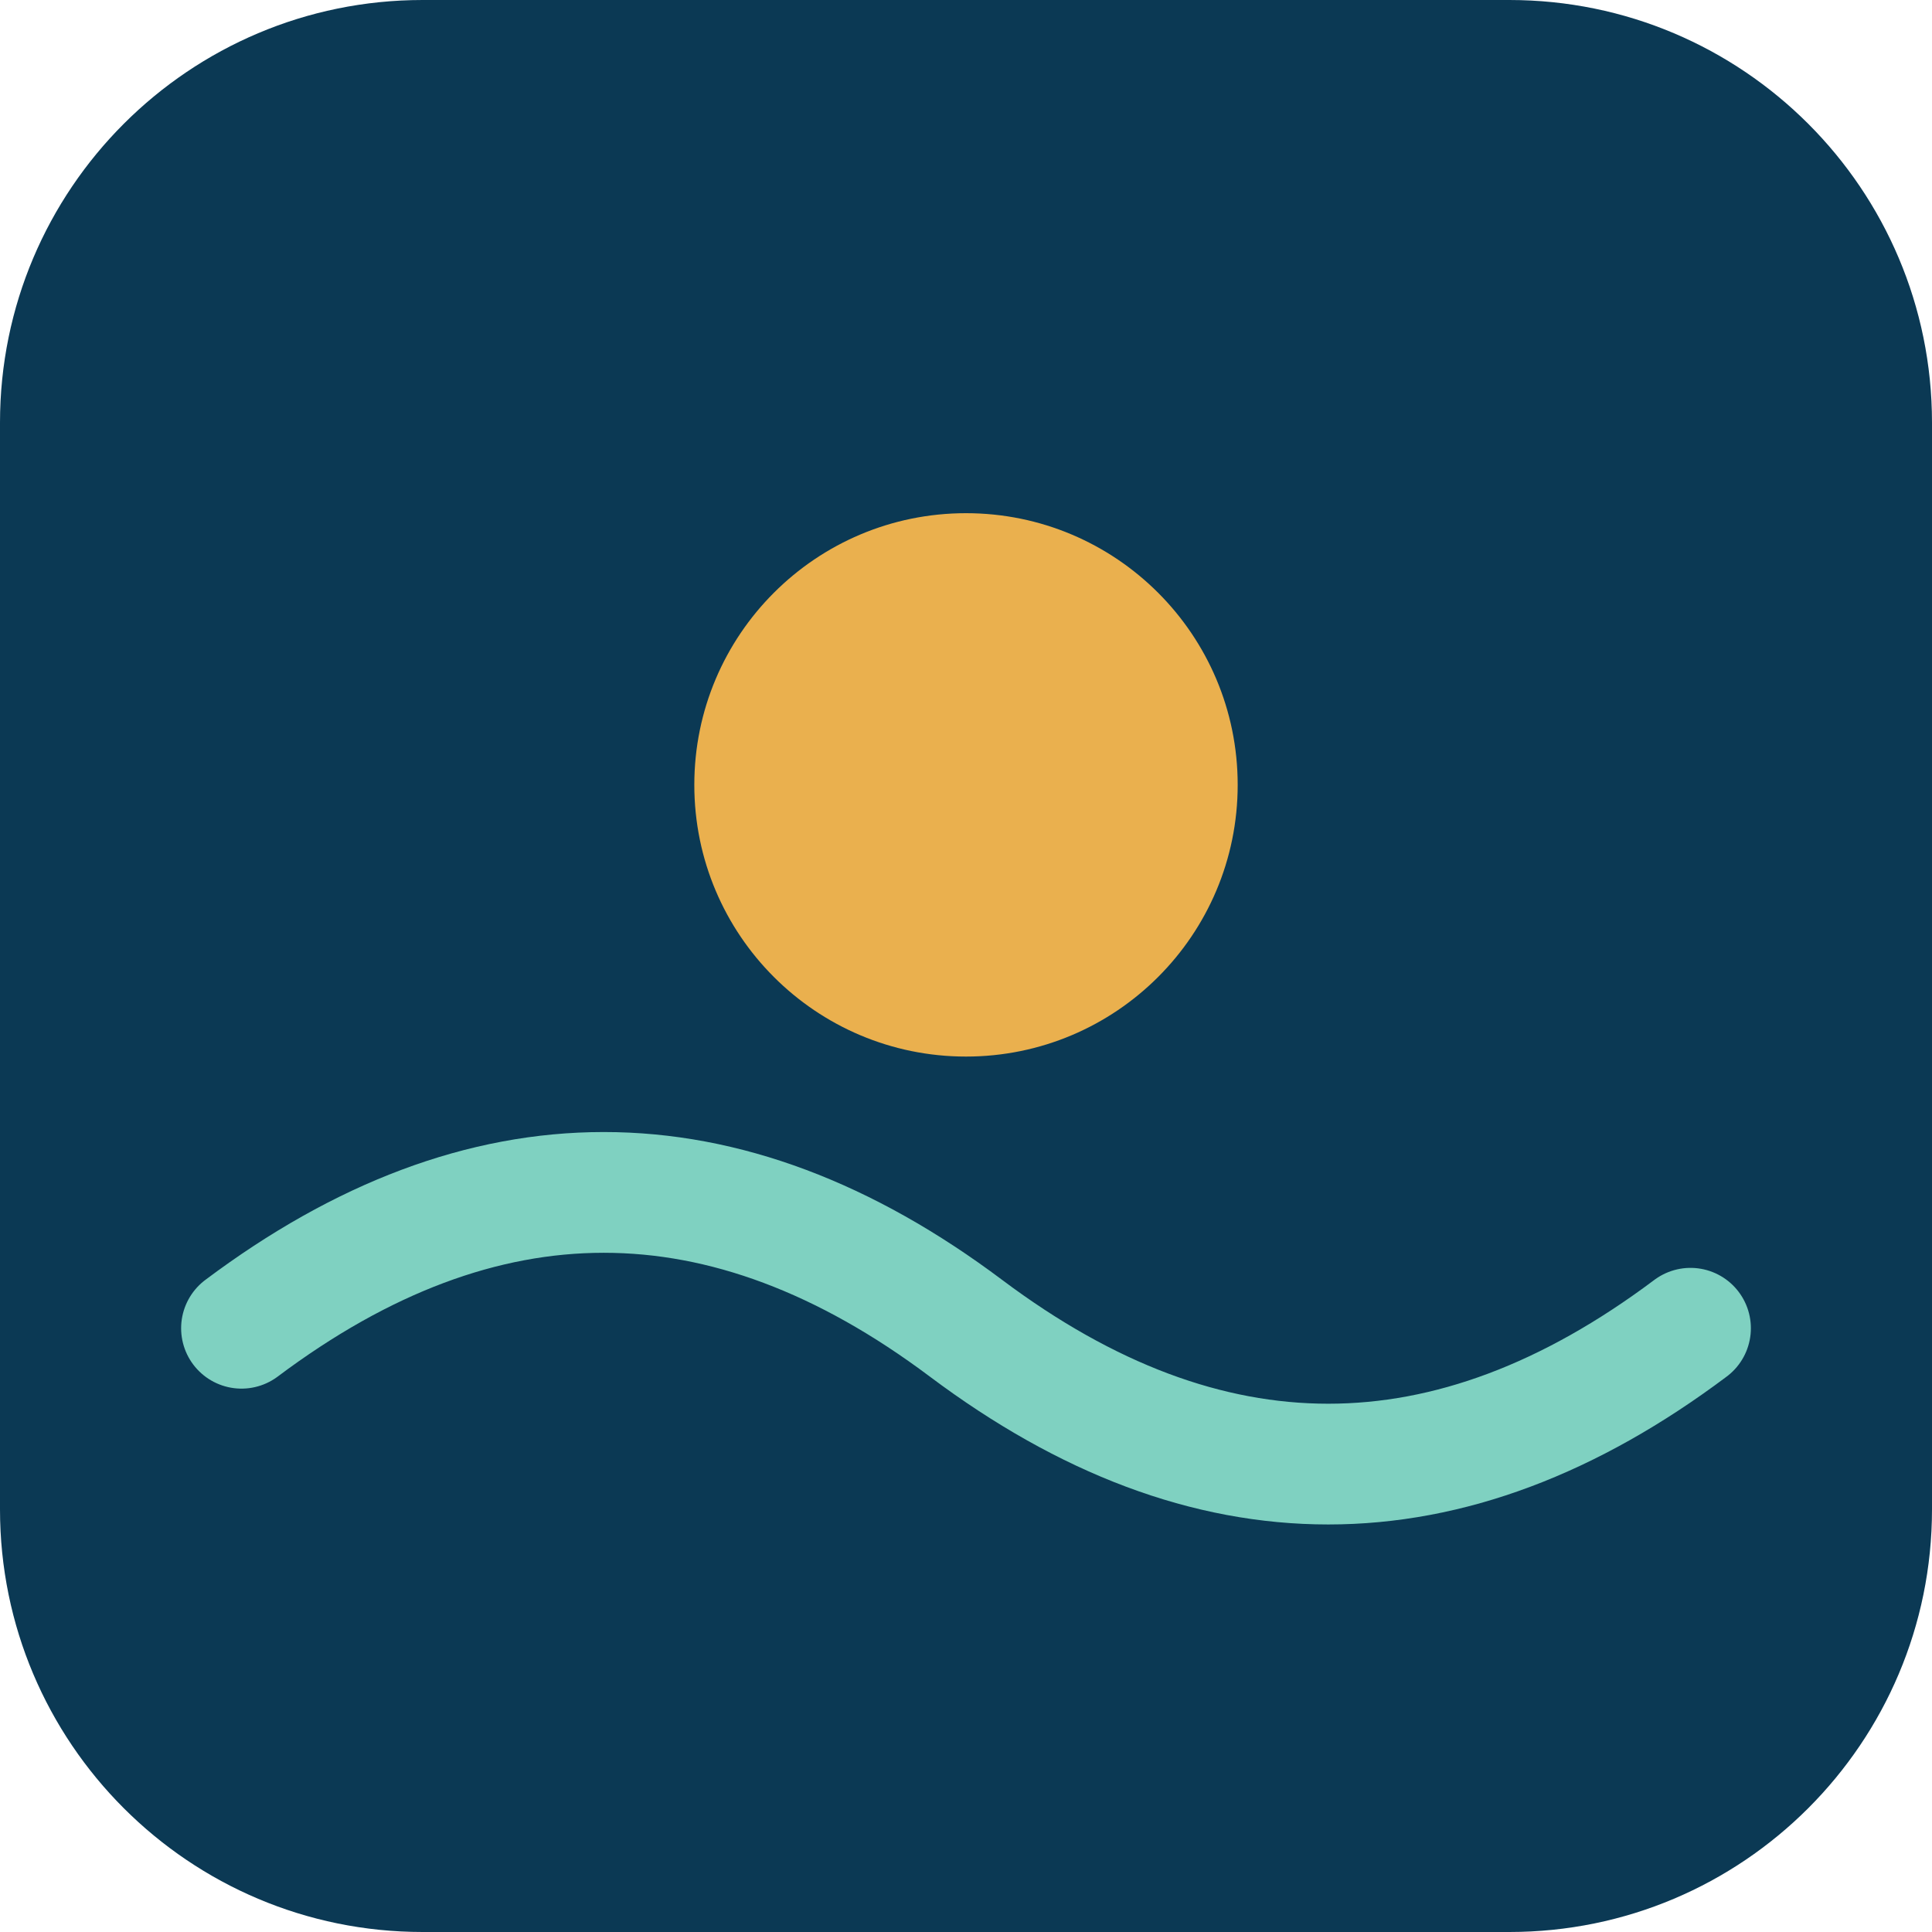
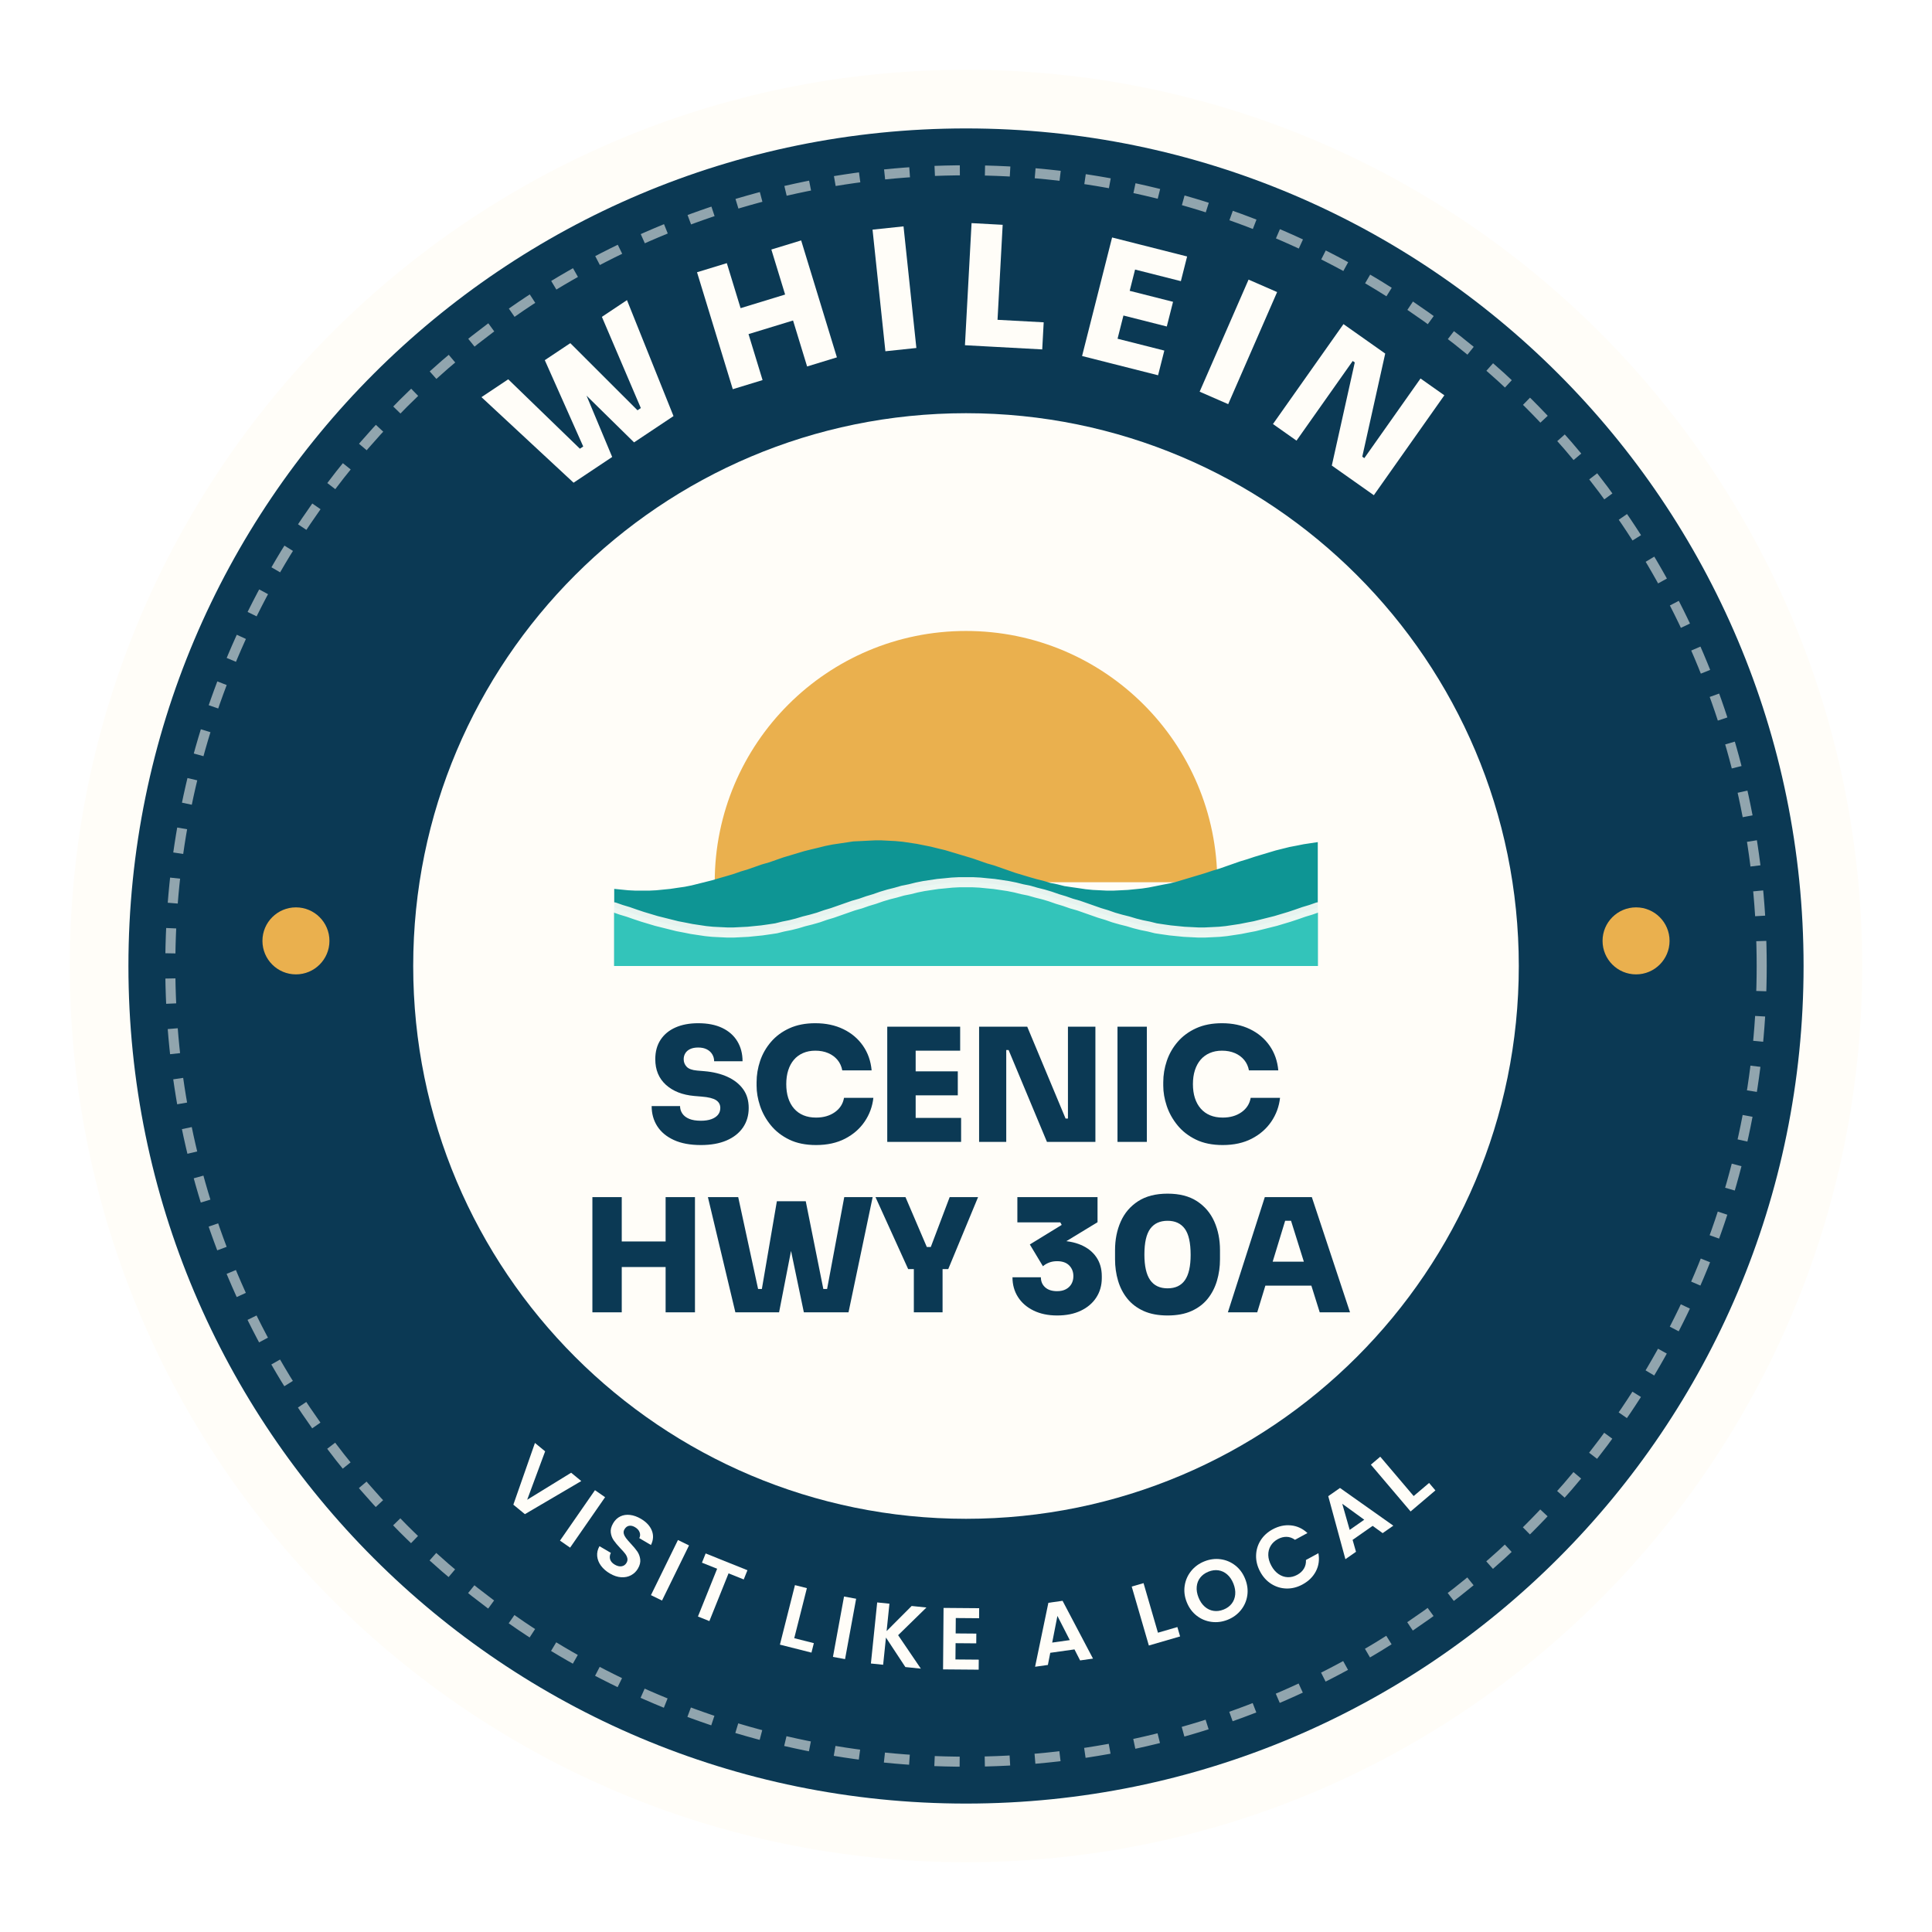
- <svg xmlns="http://www.w3.org/2000/svg" viewBox="0 0 64 64">
-   <rect width="64" height="64" rx="14" fill="#0B3954" />
-   <circle cx="32" cy="26" r="9" fill="#EAB04E" />
-   <path d="M8 44c8-6 16-6 24 0s16 6 24 0" stroke="#7FD1C1" stroke-width="4" fill="none" stroke-linecap="round" />
+ <svg xmlns="http://www.w3.org/2000/svg" width="553.6" height="553.6" viewBox="-16.8 -16.8 553.6 553.6">
+   <circle cx="260" cy="260" r="256.8" fill="#FFFDF8" />
+   <circle cx="260" cy="260" r="240" fill="#0B3954" />
+   <circle cx="260" cy="260" r="158.4" fill="#FFFDF8" />
+   <circle cx="260" cy="260" r="228.0" fill="none" stroke="#FFFDF8" stroke-width="2.88" stroke-dasharray="7.2 7.2" opacity="0.55" />
+   <path transform="translate(161.45,112.25) rotate(-33.70)" d="M-16.704 0.0 -25.056 -35.04H-15.84L-9.552 -6.0L-11.04 -7.104H-7.152L-8.832 -6.0L-4.08 -33.792H3.168L-3.408 0.0ZM4.128 0.0 -2.928 -33.792H4.704L10.272 -6.0L8.592 -7.104H12.24L10.992 -6.0L16.416 -35.04H25.056L17.712 0.0Z" fill="#FFFDF8" />
+   <path transform="translate(208.09,90.16) rotate(-17.00)" d="M6.672 0.0V-35.04H15.6V0.0ZM-15.6 0.0V-35.04H-6.672V0.0ZM-8.208 -13.776V-21.552H8.208V-13.776Z" fill="#FFFDF8" />
+   <path transform="translate(241.34,83.38) rotate(-6.03)" d="M-4.464 0.0V-35.04H4.464V0.0Z" fill="#FFFDF8" />
+   <path transform="translate(269.62,82.66) rotate(3.10)" d="M-9.936 0.0V-35.04H-1.008V0.0ZM-1.968 0.0V-7.776H12.24V0.0Z" fill="#FFFDF8" />
+   <path transform="translate(303.59,87.83) rotate(14.21)" d="M-10.656 0.0V-35.04H-2.016V0.0ZM-2.976 0.0V-7.296H11.808V0.0ZM-2.976 -14.16V-21.456H10.8V-14.16ZM-2.976 -27.744V-35.04H11.52V-27.744Z" fill="#FFFDF8" />
+   <path transform="translate(331.04,97.22) rotate(23.58)" d="M-4.464 0.0V-35.04H4.464V0.0Z" fill="#FFFDF8" />
+   <path transform="translate(362.41,114.90) rotate(35.21)" d="M-17.688 0.0V-35.04H-3.048L8.616 -7.104H10.296L9.336 -6.24V-35.04H17.688V0.0H2.952L-8.712 -27.936H-10.392L-9.432 -28.8V0.0Z" fill="#FFFDF8" />
+   <path transform="translate(131.96,415.72) rotate(39.43)" d="M8.581 -17.59 2.129 0.0H-2.155L-8.606 -17.59H-4.826L0.013 -3.604L4.826 -17.59Z" fill="#FFFDF8" />
+   <path transform="translate(145.11,425.66) rotate(34.74)" d="M1.764 -17.59V0.0H-1.764V-17.59Z" fill="#FFFDF8" />
+   <path transform="translate(157.92,433.85) rotate(30.42)" d="M-6.388 -5.065H-2.608Q-2.533 -3.982 -1.84 -3.352Q-1.147 -2.722 0.063 -2.722Q1.298 -2.722 2.003 -3.314Q2.709 -3.906 2.709 -4.864Q2.709 -5.645 2.23 -6.149Q1.751 -6.653 1.033 -6.943Q0.315 -7.232 -0.945 -7.585Q-2.659 -8.089 -3.73 -8.581Q-4.801 -9.072 -5.569 -10.067Q-6.338 -11.063 -6.338 -12.726Q-6.338 -14.288 -5.557 -15.448Q-4.775 -16.607 -3.364 -17.224Q-1.953 -17.842 -0.139 -17.842Q2.583 -17.842 4.284 -16.519Q5.985 -15.196 6.161 -12.827H2.281Q2.23 -13.734 1.512 -14.326Q0.794 -14.918 -0.391 -14.918Q-1.424 -14.918 -2.041 -14.389Q-2.659 -13.86 -2.659 -12.852Q-2.659 -12.146 -2.192 -11.68Q-1.726 -11.214 -1.033 -10.924Q-0.34 -10.634 0.92 -10.256Q2.633 -9.752 3.717 -9.248Q4.801 -8.744 5.582 -7.736Q6.363 -6.728 6.363 -5.09Q6.363 -3.679 5.632 -2.47Q4.901 -1.26 3.49 -0.542Q2.079 0.176 0.139 0.176Q-1.701 0.176 -3.175 -0.454Q-4.649 -1.084 -5.506 -2.268Q-6.363 -3.452 -6.388 -5.065Z" fill="#FFFDF8" />
+   <path transform="translate(171.31,441.05) rotate(26.10)" d="M1.764 -17.59V0.0H-1.764V-17.59Z" fill="#FFFDF8" />
+   <path transform="translate(184.84,447.06) rotate(21.89)" d="M6.439 -17.59V-14.742H1.751V0.0H-1.777V-14.742H-6.464V-17.59Z" fill="#FFFDF8" />
+   <path transform="translate(210.60,455.45) rotate(14.18)" d="M-0.517 -2.797H5.279V0.0H-4.045V-17.59H-0.517Z" fill="#FFFDF8" />
+   <path transform="translate(223.61,458.29) rotate(10.40)" d="M1.764 -17.59V0.0H-1.764V-17.59Z" fill="#FFFDF8" />
+   <path transform="translate(239.33,460.54) rotate(5.88)" d="M3.314 0.0 -3.087 -7.837V0.0H-6.615V-17.59H-3.087V-9.702L3.314 -17.59H7.573L0.315 -8.87L7.774 0.0Z" fill="#FFFDF8" />
+   <path transform="translate(258.39,461.59) rotate(0.46)" d="M-1.436 -14.742V-10.332H4.486V-7.535H-1.436V-2.873H5.242V0.0H-4.964V-17.615H5.242V-14.742Z" fill="#FFFDF8" />
+   <path transform="translate(288.08,459.63) rotate(-8.01)" d="M3.503 -3.352H-3.503L-4.662 0.0H-8.366L-2.041 -17.615H2.066L8.392 0.0H4.662ZM2.545 -6.174 0.0 -13.532 -2.545 -6.174Z" fill="#FFFDF8" />
+   <path transform="translate(316.28,453.58) rotate(-16.21)" d="M-0.517 -2.797H5.279V0.0H-4.045V-17.59H-0.517Z" fill="#FFFDF8" />
+   <path transform="translate(334.91,447.17) rotate(-21.81)" d="M-9.009 -8.845Q-9.009 -11.416 -7.799 -13.469Q-6.59 -15.523 -4.523 -16.682Q-2.457 -17.842 0.013 -17.842Q2.507 -17.842 4.561 -16.682Q6.615 -15.523 7.812 -13.469Q9.009 -11.416 9.009 -8.845Q9.009 -6.25 7.812 -4.196Q6.615 -2.142 4.549 -0.983Q2.482 0.176 0.013 0.176Q-2.457 0.176 -4.523 -0.983Q-6.59 -2.142 -7.799 -4.196Q-9.009 -6.25 -9.009 -8.845ZM5.38 -8.845Q5.38 -10.609 4.7 -11.932Q4.019 -13.255 2.81 -13.961Q1.6 -14.666 0.013 -14.666Q-1.575 -14.666 -2.797 -13.961Q-4.019 -13.255 -4.7 -11.932Q-5.38 -10.609 -5.38 -8.845Q-5.38 -7.081 -4.7 -5.746Q-4.019 -4.41 -2.797 -3.692Q-1.575 -2.974 0.013 -2.974Q1.6 -2.974 2.81 -3.692Q4.019 -4.41 4.7 -5.746Q5.38 -7.081 5.38 -8.845Z" fill="#FFFDF8" />
+   <path transform="translate(356.25,437.14) rotate(-28.52)" d="M0.126 -17.816Q3.074 -17.816 5.292 -16.304Q7.51 -14.792 8.392 -12.121H4.334Q3.73 -13.381 2.633 -14.011Q1.537 -14.641 0.101 -14.641Q-1.436 -14.641 -2.633 -13.923Q-3.83 -13.205 -4.498 -11.894Q-5.166 -10.584 -5.166 -8.82Q-5.166 -7.081 -4.498 -5.758Q-3.83 -4.435 -2.633 -3.717Q-1.436 -2.999 0.101 -2.999Q1.537 -2.999 2.633 -3.641Q3.73 -4.284 4.334 -5.544H8.392Q7.51 -2.848 5.305 -1.348Q3.1 0.151 0.126 0.151Q-2.394 0.151 -4.423 -0.995Q-6.451 -2.142 -7.623 -4.183Q-8.795 -6.224 -8.795 -8.82Q-8.795 -11.416 -7.623 -13.469Q-6.451 -15.523 -4.423 -16.67Q-2.394 -17.816 0.126 -17.816Z" fill="#FFFDF8" />
+   <path transform="translate(375.57,425.18) rotate(-34.98)" d="M3.503 -3.352H-3.503L-4.662 0.0H-8.366L-2.041 -17.615H2.066L8.392 0.0H4.662ZM2.545 -6.174 0.0 -13.532 -2.545 -6.174Z" fill="#FFFDF8" />
+   <path transform="translate(390.48,413.68) rotate(-40.33)" d="M-0.517 -2.797H5.279V0.0H-4.045V-17.59H-0.517Z" fill="#FFFDF8" />
+   <circle cx="68.0" cy="252.8" r="9.6" fill="#EAB04E" />
+   <circle cx="452.0" cy="252.8" r="9.6" fill="#EAB04E" />
+   <path d="M188.0,236.0 A72.0,72.0 0 0 1 332.0,236.0 Z" fill="#EAB04E" />
+   <path d="M159.2,237.9 L161.2,238.1 L163.2,238.3 L165.2,238.4 L167.3,238.4 L169.3,238.4 L171.3,238.3 L173.3,238.1 L175.3,237.9 L177.3,237.6 L179.4,237.3 L181.4,236.9 L183.4,236.4 L185.4,235.9 L187.4,235.4 L189.4,234.8 L191.5,234.2 L193.5,233.6 L195.5,232.9 L197.5,232.3 L199.5,231.6 L201.5,230.9 L203.6,230.3 L205.6,229.6 L207.6,228.9 L209.6,228.3 L211.6,227.7 L213.6,227.1 L215.6,226.6 L217.7,226.1 L219.7,225.6 L221.7,225.2 L223.7,224.9 L225.7,224.6 L227.7,224.3 L229.8,224.2 L231.8,224.1 L233.8,224.0 L235.8,224.0 L237.8,224.1 L239.8,224.2 L241.9,224.4 L243.9,224.7 L245.9,225.0 L247.9,225.4 L249.9,225.8 L251.9,226.3 L254.0,226.8 L256.0,227.4 L258.0,228.0 L260.0,228.6 L262.0,229.2 L264.0,229.9 L266.0,230.6 L268.1,231.2 L270.1,231.9 L272.1,232.6 L274.1,233.3 L276.1,233.9 L278.1,234.5 L280.2,235.1 L282.2,235.6 L284.2,236.2 L286.2,236.6 L288.2,237.1 L290.2,237.4 L292.3,237.7 L294.3,238.0 L296.3,238.2 L298.3,238.3 L300.3,238.4 L302.3,238.4 L304.4,238.3 L306.4,238.2 L308.4,238.0 L310.4,237.8 L312.4,237.5 L314.4,237.1 L316.4,236.7 L318.5,236.3 L320.5,235.8 L322.5,235.2 L324.5,234.6 L326.5,234.0 L328.5,233.4 L330.6,232.7 L332.6,232.1 L334.6,231.4 L336.6,230.7 L338.6,230.0 L340.6,229.4 L342.7,228.7 L344.7,228.1 L346.7,227.5 L348.7,226.9 L350.7,226.4 L352.7,225.9 L354.8,225.5 L356.8,225.1 L358.8,224.8 L360.8,224.5 L360.8,260.0 L159.2,260.0 Z" fill="#0E9594" />
+   <path d="M159.2,243.2 L161.2,243.9 L163.2,244.5 L165.2,245.2 L167.3,245.9 L169.3,246.5 L171.3,247.1 L173.3,247.6 L175.3,248.1 L177.3,248.6 L179.4,249.0 L181.4,249.4 L183.4,249.7 L185.4,250.0 L187.4,250.2 L189.4,250.3 L191.5,250.4 L193.5,250.4 L195.5,250.3 L197.5,250.2 L199.5,250.0 L201.5,249.8 L203.6,249.5 L205.6,249.2 L207.6,248.7 L209.6,248.3 L211.6,247.8 L213.6,247.2 L215.6,246.7 L217.7,246.1 L219.7,245.4 L221.7,244.8 L223.7,244.1 L225.7,243.4 L227.7,242.7 L229.8,242.1 L231.8,241.4 L233.8,240.8 L235.8,240.1 L237.8,239.5 L239.8,239.0 L241.9,238.4 L243.9,238.0 L245.9,237.5 L247.9,237.1 L249.9,236.8 L251.9,236.5 L254.0,236.3 L256.0,236.1 L258.0,236.0 L260.0,236.0 L262.0,236.0 L264.0,236.1 L266.0,236.3 L268.1,236.5 L270.1,236.8 L272.1,237.1 L274.1,237.5 L276.1,238.0 L278.1,238.4 L280.2,239.0 L282.2,239.5 L284.2,240.1 L286.2,240.8 L288.2,241.4 L290.2,242.1 L292.3,242.7 L294.3,243.4 L296.3,244.1 L298.3,244.8 L300.3,245.4 L302.3,246.1 L304.4,246.7 L306.4,247.2 L308.4,247.8 L310.4,248.3 L312.4,248.7 L314.4,249.2 L316.4,249.5 L318.5,249.8 L320.5,250.0 L322.5,250.2 L324.5,250.3 L326.5,250.4 L328.5,250.4 L330.6,250.3 L332.6,250.2 L334.6,250.0 L336.6,249.7 L338.6,249.4 L340.6,249.0 L342.7,248.6 L344.7,248.1 L346.7,247.6 L348.7,247.1 L350.7,246.5 L352.7,245.9 L354.8,245.2 L356.8,244.5 L358.8,243.9 L360.8,243.2 L360.8,260.0 L159.2,260.0 Z" fill="#33C4BA" />
+   <path d="M159.2,243.2 L161.2,243.9 L163.2,244.5 L165.2,245.2 L167.3,245.9 L169.3,246.5 L171.3,247.1 L173.3,247.6 L175.3,248.1 L177.3,248.6 L179.4,249.0 L181.4,249.4 L183.4,249.7 L185.4,250.0 L187.4,250.2 L189.4,250.3 L191.5,250.4 L193.5,250.4 L195.5,250.3 L197.5,250.2 L199.5,250.0 L201.5,249.8 L203.6,249.5 L205.6,249.2 L207.6,248.7 L209.6,248.3 L211.6,247.8 L213.6,247.2 L215.6,246.7 L217.7,246.1 L219.7,245.4 L221.7,244.8 L223.7,244.1 L225.7,243.4 L227.7,242.7 L229.8,242.1 L231.8,241.4 L233.8,240.8 L235.8,240.1 L237.8,239.5 L239.8,239.0 L241.9,238.4 L243.9,238.0 L245.9,237.5 L247.9,237.1 L249.9,236.8 L251.9,236.5 L254.0,236.3 L256.0,236.1 L258.0,236.0 L260.0,236.0 L262.0,236.0 L264.0,236.1 L266.0,236.3 L268.1,236.5 L270.1,236.8 L272.1,237.1 L274.1,237.5 L276.1,238.0 L278.1,238.4 L280.2,239.0 L282.2,239.5 L284.2,240.1 L286.2,240.8 L288.2,241.4 L290.2,242.1 L292.3,242.7 L294.3,243.4 L296.3,244.1 L298.3,244.8 L300.3,245.4 L302.3,246.1 L304.4,246.7 L306.4,247.2 L308.4,247.8 L310.4,248.3 L312.4,248.7 L314.4,249.2 L316.4,249.5 L318.5,249.8 L320.5,250.0 L322.5,250.2 L324.5,250.3 L326.5,250.4 L328.5,250.4 L330.6,250.3 L332.6,250.2 L334.6,250.0 L336.6,249.7 L338.6,249.4 L340.6,249.0 L342.7,248.6 L344.7,248.1 L346.7,247.6 L348.7,247.1 L350.7,246.5 L352.7,245.9 L354.8,245.2 L356.8,244.5 L358.8,243.9 L360.8,243.2" fill="none" stroke="#FFFDF8" stroke-width="2.9" stroke-linecap="round" opacity="0.9" />
+   <path d="M184.034 311.304Q179.421 311.304 176.279 309.857Q173.136 308.41 171.531 305.901Q169.926 303.391 169.926 300.135H178.065Q178.065 301.311 178.72 302.283Q179.376 303.256 180.687 303.798Q181.999 304.341 184.034 304.341Q185.797 304.341 187.041 303.889Q188.284 303.436 188.94 302.622Q189.595 301.809 189.595 300.678Q189.595 299.231 188.375 298.44Q187.154 297.648 184.26 297.422L182.134 297.242Q177.025 296.789 173.995 294.031Q170.966 291.273 170.966 286.706Q170.966 283.45 172.48 281.144Q173.995 278.838 176.753 277.617Q179.512 276.396 183.265 276.396Q187.335 276.396 190.161 277.753Q192.987 279.109 194.479 281.573Q195.971 284.038 195.971 287.294H187.832Q187.832 286.208 187.289 285.304Q186.747 284.4 185.729 283.88Q184.712 283.36 183.265 283.36Q181.908 283.36 180.981 283.789Q180.054 284.219 179.58 284.987Q179.105 285.756 179.105 286.706Q179.105 287.972 179.964 288.876Q180.823 289.781 182.948 289.961L185.074 290.142Q188.781 290.459 191.63 291.748Q194.479 293.036 196.107 295.252Q197.735 297.468 197.735 300.678Q197.735 303.889 196.084 306.285Q194.434 308.682 191.382 309.993Q188.329 311.304 184.034 311.304Z" fill="#0B3954" />
+   <path d="M217.043 311.304Q212.566 311.304 209.356 309.744Q206.145 308.184 204.065 305.629Q201.985 303.075 200.99 300.09Q199.996 297.106 199.996 294.302V293.308Q199.996 290.188 201.013 287.181Q202.03 284.173 204.133 281.732Q206.236 279.29 209.401 277.843Q212.566 276.396 216.817 276.396Q221.339 276.396 224.843 278.092Q228.347 279.787 230.473 282.84Q232.598 285.892 232.96 289.916H224.549Q224.232 288.198 223.192 286.932Q222.152 285.666 220.525 284.965Q218.897 284.264 216.817 284.264Q214.872 284.264 213.312 284.942Q211.752 285.62 210.69 286.864Q209.627 288.107 209.062 289.871Q208.497 291.634 208.497 293.85Q208.497 296.066 209.062 297.829Q209.627 299.593 210.735 300.859Q211.843 302.125 213.425 302.781Q215.008 303.436 217.043 303.436Q220.208 303.436 222.401 301.899Q224.594 300.362 225.046 297.784H233.457Q233.05 301.492 230.97 304.567Q228.89 307.642 225.363 309.473Q221.836 311.304 217.043 311.304Z" fill="#0B3954" />
+   <path d="M237.436 310.4V277.391H245.575V310.4ZM244.671 310.4V303.527H258.598V310.4ZM244.671 297.061V290.188H257.649V297.061ZM244.671 284.264V277.391H258.327V284.264Z" fill="#0B3954" />
+   <path d="M263.753 310.4V277.391H277.545L288.533 303.708H290.115L289.211 304.522V277.391H297.079V310.4H283.197L272.209 284.083H270.626L271.531 283.269V310.4Z" fill="#0B3954" />
+   <path d="M303.409 310.4V277.391H311.82V310.4Z" fill="#0B3954" />
+   <path d="M333.57 311.304Q329.093 311.304 325.883 309.744Q322.672 308.184 320.592 305.629Q318.512 303.075 317.517 300.09Q316.523 297.106 316.523 294.302V293.308Q316.523 290.188 317.54 287.181Q318.557 284.173 320.66 281.732Q322.763 279.29 325.928 277.843Q329.093 276.396 333.344 276.396Q337.866 276.396 341.37 278.092Q344.874 279.787 347 282.84Q349.125 285.892 349.487 289.916H341.076Q340.76 288.198 339.72 286.932Q338.68 285.666 337.052 284.965Q335.424 284.264 333.344 284.264Q331.399 284.264 329.839 284.942Q328.279 285.62 327.217 286.864Q326.154 288.107 325.589 289.871Q325.024 291.634 325.024 293.85Q325.024 296.066 325.589 297.829Q326.154 299.593 327.262 300.859Q328.37 302.125 329.952 302.781Q331.535 303.436 333.57 303.436Q336.735 303.436 338.928 301.899Q341.121 300.362 341.573 297.784H349.984Q349.577 301.492 347.497 304.567Q345.417 307.642 341.89 309.473Q338.363 311.304 333.57 311.304Z" fill="#0B3954" />
+   <path d="M173.927 359.236V326.226H182.338V359.236ZM152.946 359.236V326.226H161.357V359.236ZM159.91 346.258V338.933H175.374V346.258Z" fill="#0B3954" />
+   <path d="M193.914 359.236 186.046 326.226H194.728L200.651 353.583L199.249 352.543H202.912L201.33 353.583L205.806 327.402H212.634L206.439 359.236ZM213.538 359.236 206.891 327.402H214.081L219.326 353.583L217.744 352.543H221.18L220.005 353.583L225.114 326.226H233.253L226.335 359.236Z" fill="#0B3954" />
+   <path d="M243.428 346.846 234.067 326.226H242.659L248.944 340.922L247.769 340.515H251.024L249.758 340.922L255.32 326.226H263.459L254.913 346.846ZM245.055 359.236V345.761H253.285V359.236Z" fill="#0B3954" />
+   <path d="M286.113 360.14Q282.225 360.14 279.331 358.716Q276.437 357.291 274.877 354.827Q273.317 352.362 273.317 349.197H281.456Q281.456 350.961 282.677 352.068Q283.898 353.176 286.113 353.176Q287.606 353.176 288.646 352.611Q289.686 352.046 290.228 351.074Q290.771 350.101 290.771 348.881Q290.771 347.027 289.573 345.806Q288.374 344.585 286.113 344.585Q284.802 344.585 283.785 344.992Q282.767 345.399 282.044 346.032L278.291 339.792L287.425 334.185L287.018 333.461H274.718V326.226H297.689V333.416L285.797 340.651L281.999 339.249Q282.948 338.978 284.011 338.842Q285.073 338.707 286.204 338.707Q290.093 338.707 292.941 339.927Q295.79 341.148 297.35 343.432Q298.91 345.715 298.91 348.881V349.423Q298.91 352.543 297.35 354.962Q295.79 357.382 292.919 358.761Q290.047 360.14 286.113 360.14Z" fill="#0B3954" />
+   <path d="M317.766 360.14Q313.742 360.14 310.893 358.851Q308.044 357.562 306.236 355.324Q304.427 353.086 303.568 350.169Q302.708 347.253 302.708 344.042V341.42Q302.708 336.898 304.336 333.235Q305.964 329.572 309.31 327.402Q312.656 325.232 317.766 325.232Q322.876 325.232 326.199 327.402Q329.523 329.572 331.151 333.235Q332.779 336.898 332.779 341.42V344.042Q332.779 347.253 331.919 350.169Q331.06 353.086 329.274 355.324Q327.488 357.562 324.639 358.851Q321.791 360.14 317.766 360.14ZM317.766 352.362Q321.112 352.362 322.74 350.011Q324.368 347.66 324.368 342.776Q324.368 337.576 322.695 335.293Q321.022 333.009 317.766 333.009Q314.465 333.009 312.792 335.293Q311.119 337.576 311.119 342.686Q311.119 347.614 312.77 349.988Q314.42 352.362 317.766 352.362Z" fill="#0B3954" />
+   <path d="M335.039 359.236 345.62 326.226H359.095L370.038 359.236H361.356L352.855 332.105L355.252 333.009H349.283L351.725 332.105L343.45 359.236ZM343.676 351.594 346.208 344.721H358.734L361.266 351.594Z" fill="#0B3954" />
</svg>
